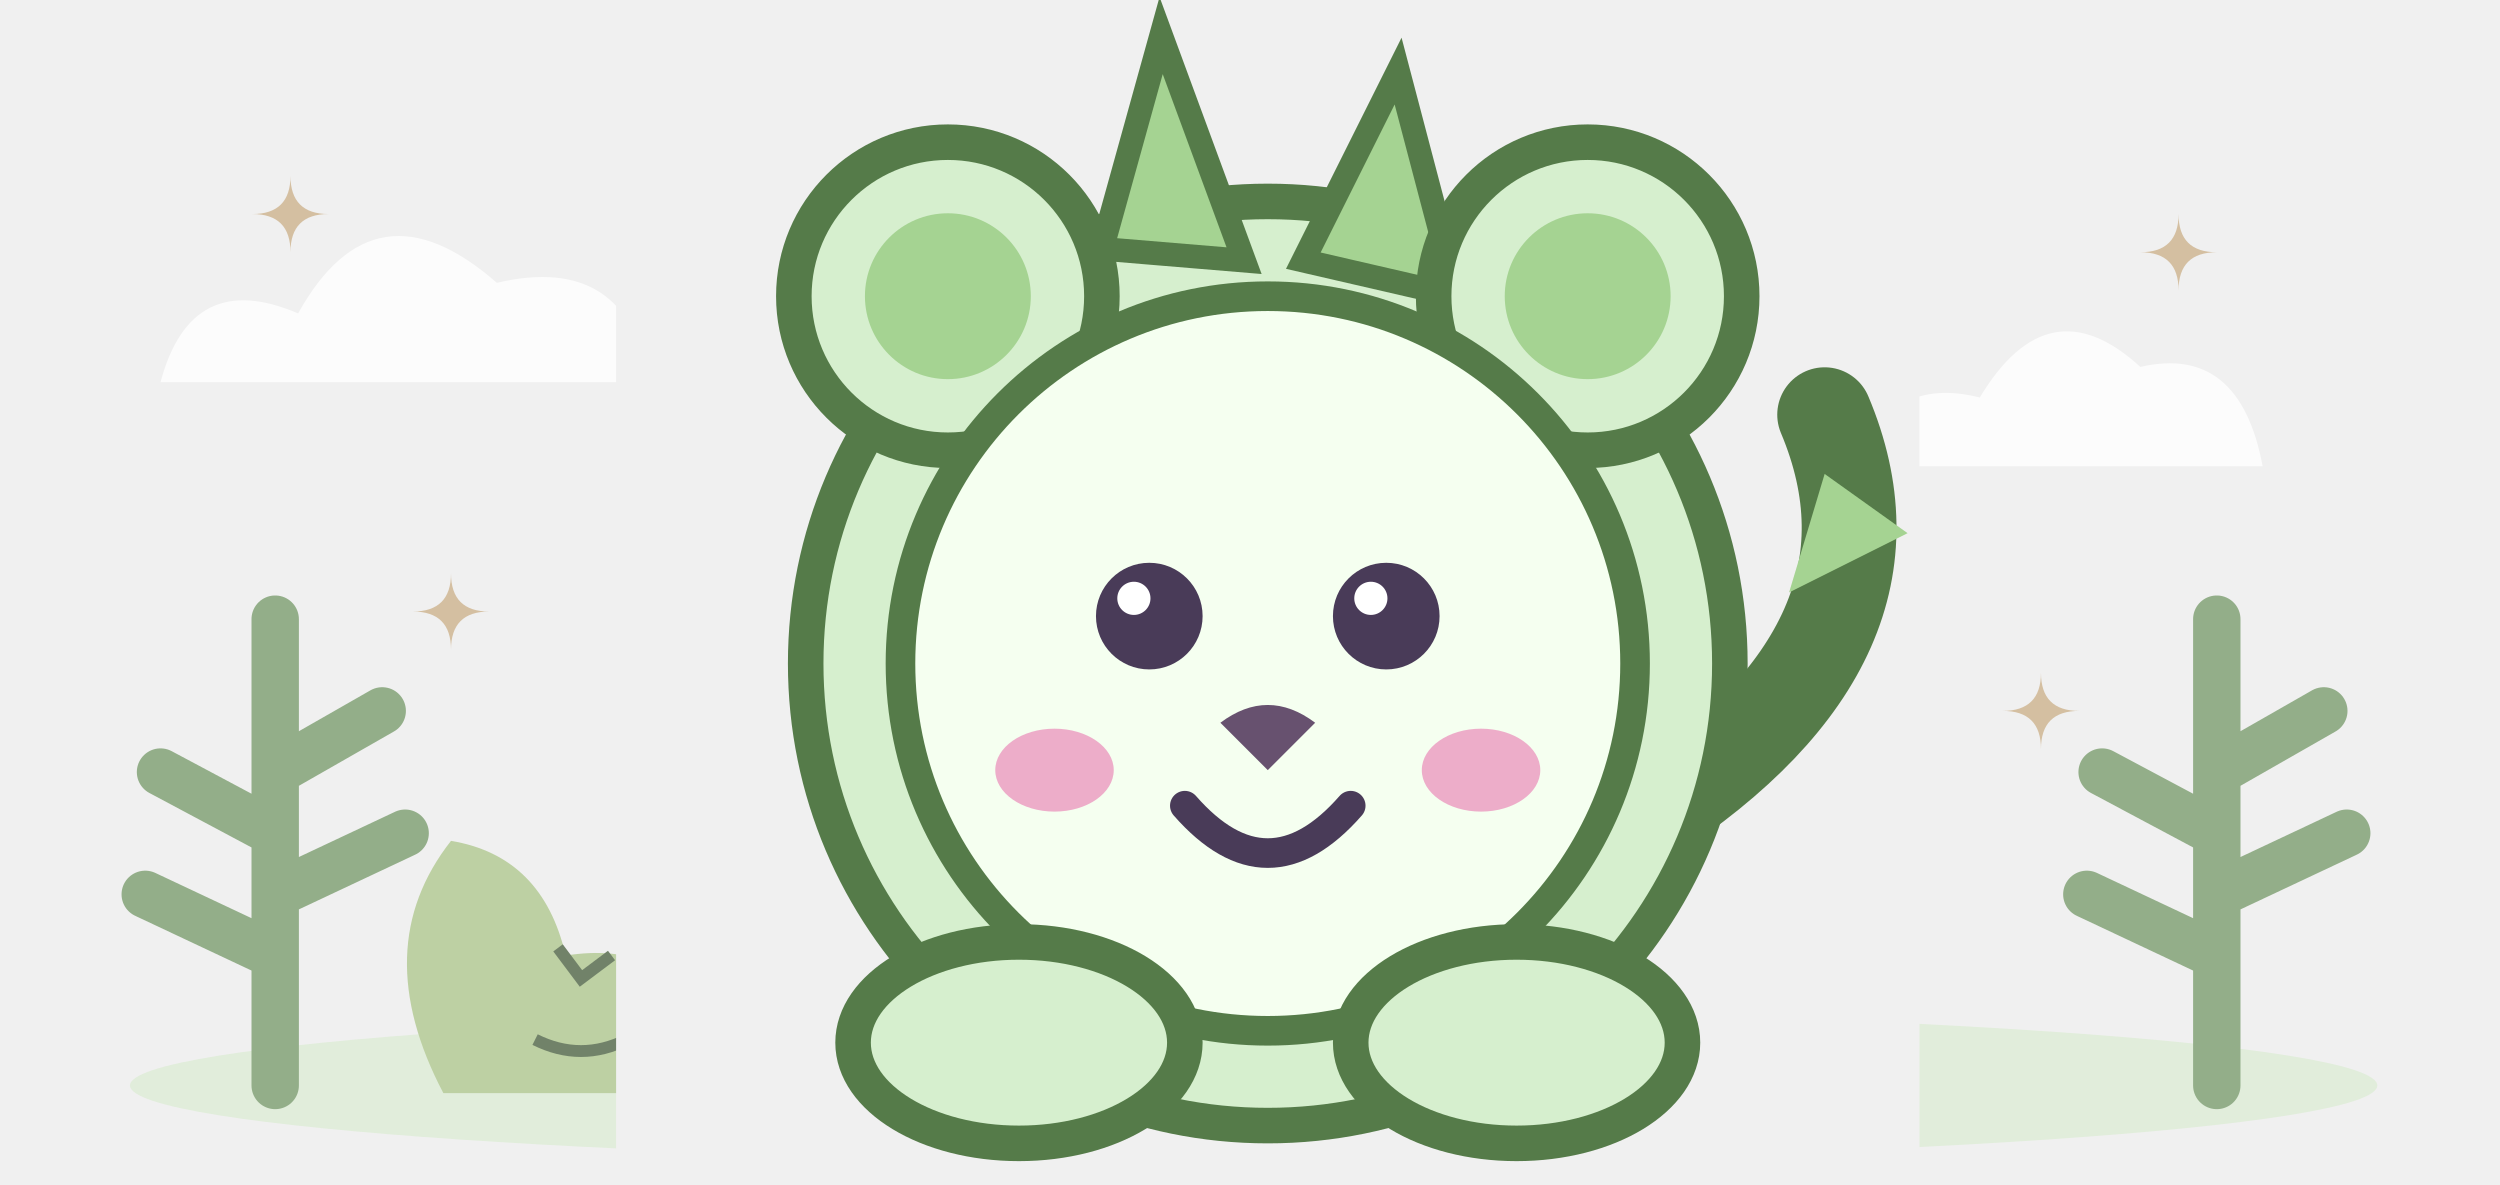
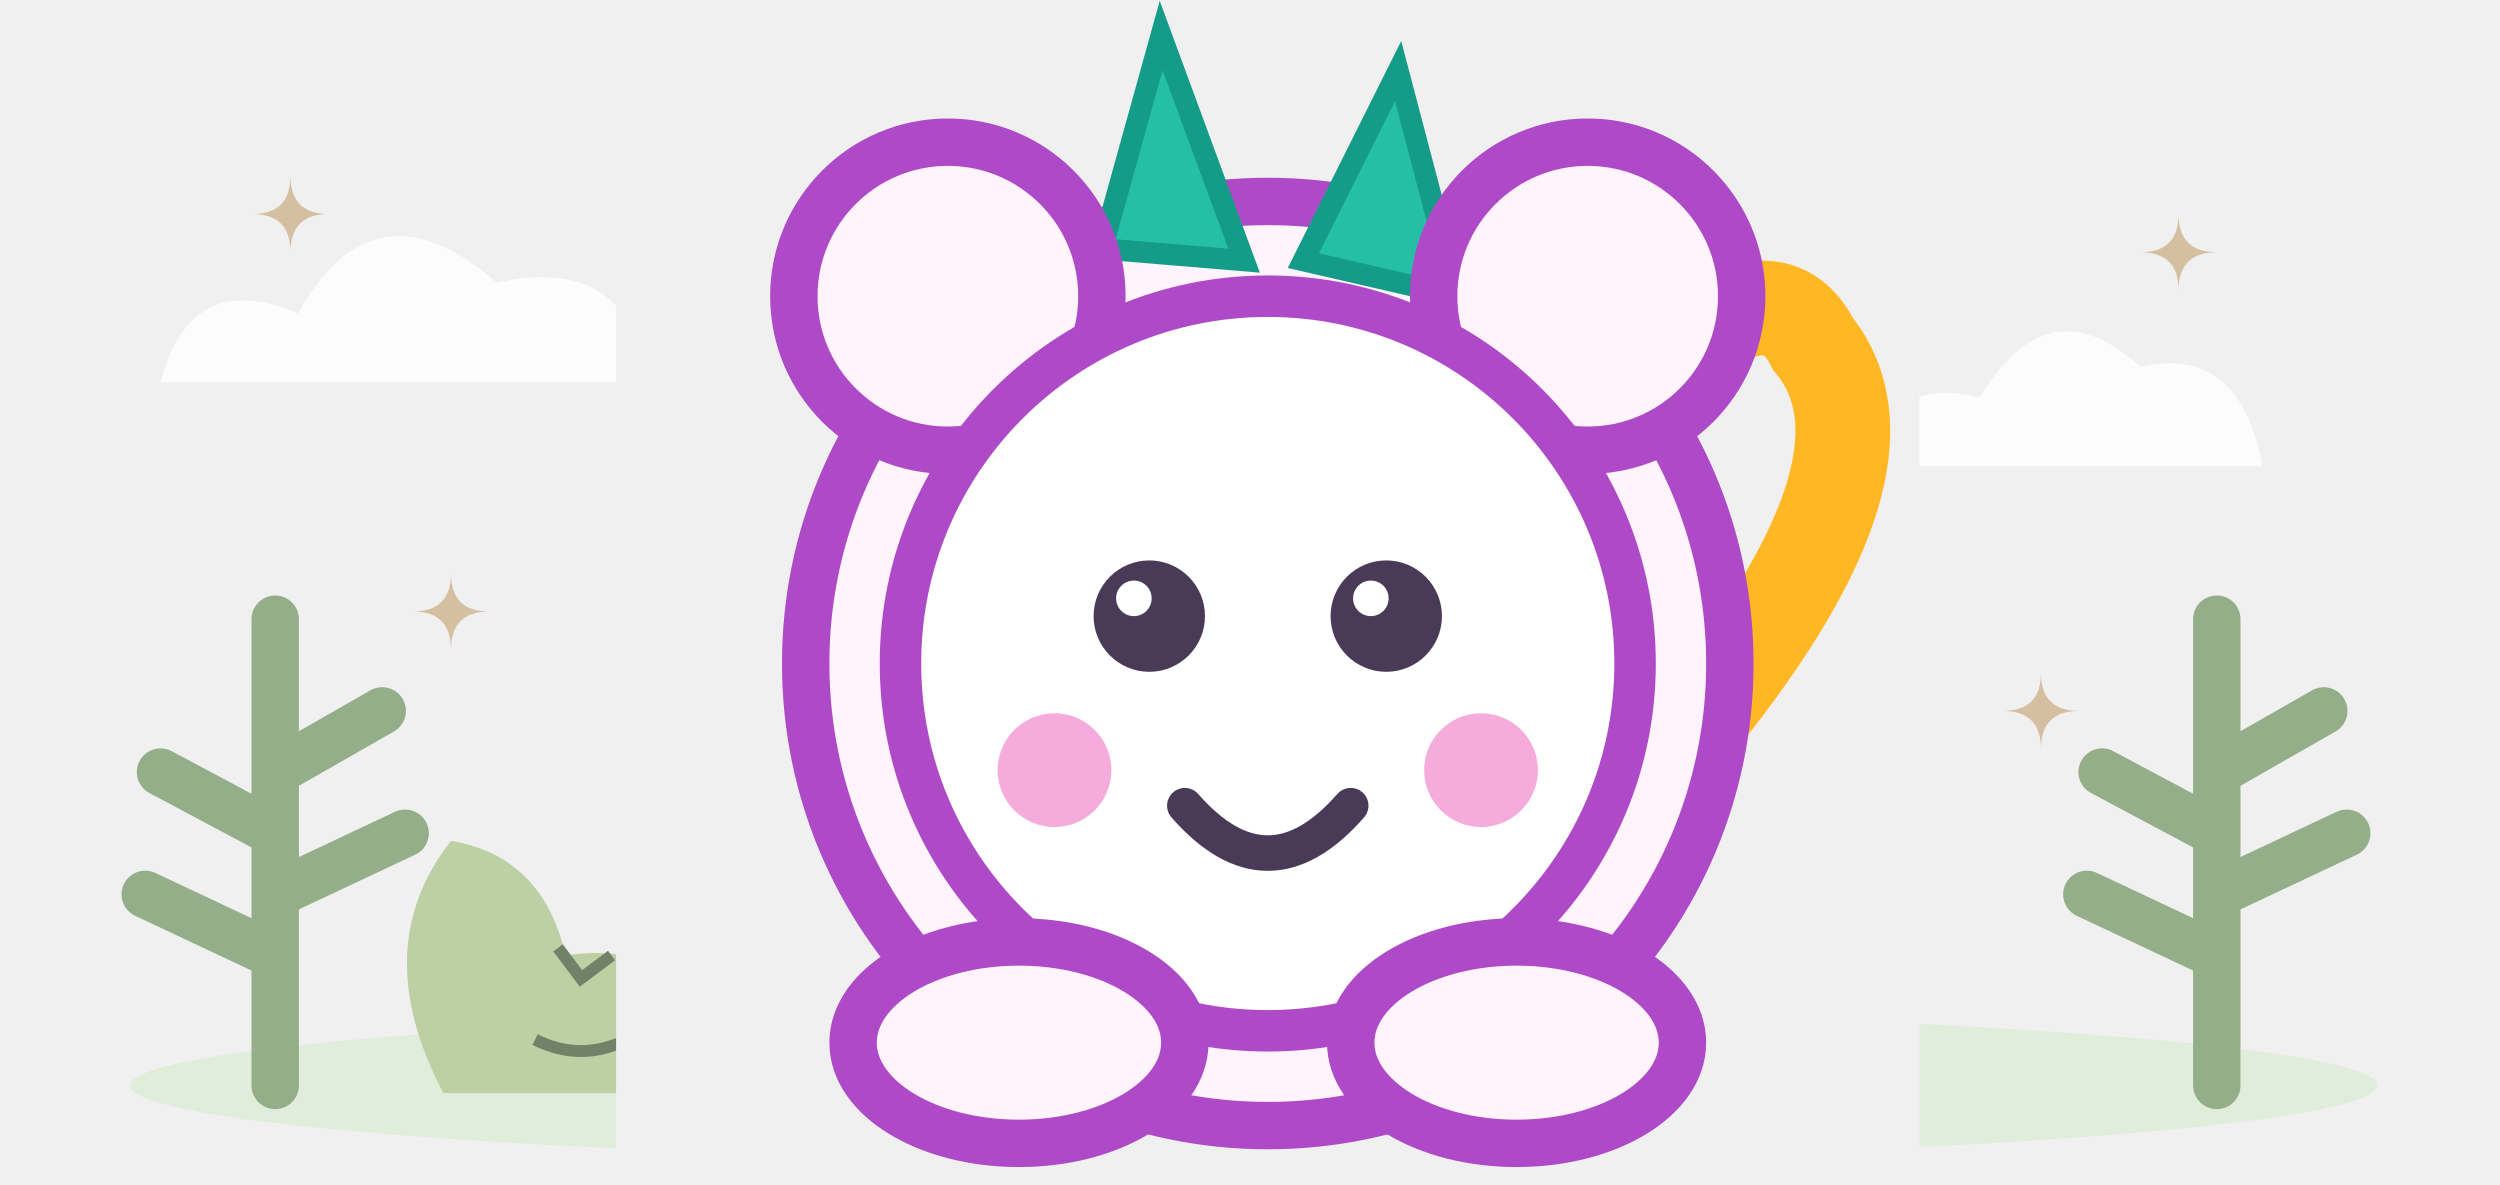
<svg xmlns="http://www.w3.org/2000/svg" width="211" height="100" viewBox="0 0 211 100" fill="none">
  <defs>
    <mask id="pl-cozy-clear">
      <rect width="211" height="100" fill="white" />
      <rect x="52" y="0" width="110" height="100" fill="black" />
    </mask>
  </defs>
  <g mask="url(#pl-cozy-clear)">
    <path d="M105.806 98.064C158.184 98.064 200.645 95.176 200.645 91.613C200.645 88.05 158.184 85.161 105.806 85.161C53.428 85.161 10.968 88.05 10.968 91.613C10.968 95.176 53.428 98.064 105.806 98.064Z" fill="#E1EDDB" />
    <path opacity="0.8" d="M13.548 32.258C15.269 25.806 19.14 23.871 25.161 26.452C29.462 18.71 35.054 17.849 41.935 23.871C49.247 22.151 53.548 24.946 54.839 32.258H13.548ZM156.774 39.355C158.495 34.194 161.935 32.258 167.097 33.548C170.968 27.097 175.484 26.237 180.645 30.968C186.237 29.677 189.677 32.473 190.968 39.355H156.774Z" fill="white" />
    <path d="M24.516 14.839C24.516 16.989 23.441 18.065 21.29 18.065C23.441 18.065 24.516 19.14 24.516 21.291C24.516 19.14 25.591 18.065 27.742 18.065C25.591 18.065 24.516 16.989 24.516 14.839Z" fill="#D4BFA1" />
    <path d="M183.871 18.064C183.871 20.215 182.796 21.29 180.645 21.29C182.796 21.29 183.871 22.366 183.871 24.516C183.871 22.366 184.946 21.29 187.097 21.29C184.946 21.29 183.871 20.215 183.871 18.064Z" fill="#D4BFA1" />
    <path d="M172.258 56.774C172.258 58.925 171.183 60 169.032 60C171.183 60 172.258 61.075 172.258 63.226C172.258 61.075 173.333 60 175.484 60C173.333 60 172.258 58.925 172.258 56.774Z" fill="#D4BFA1" />
    <path d="M38.065 48.387C38.065 50.538 36.989 51.613 34.839 51.613C36.989 51.613 38.065 52.688 38.065 54.839C38.065 52.688 39.14 51.613 41.29 51.613C39.14 51.613 38.065 50.538 38.065 48.387Z" fill="#D4BFA1" />
    <path d="M23.226 91.613V52.258M23.226 80.645L12.258 75.484M23.226 75.484L34.194 70.323M23.226 70.323L13.548 65.162M23.226 65.162L32.258 60M187.097 91.613V52.258M187.097 80.645L176.129 75.484M187.097 75.484L198.065 70.323M187.097 70.323L177.419 65.162M187.097 65.162L196.129 60" stroke="#93AE89" stroke-width="4" stroke-linecap="round" />
    <path d="M37.419 92.258C33.118 84.086 33.333 76.989 38.065 70.968C43.226 71.828 46.452 75.054 47.742 80.645C53.333 79.785 56.774 81.505 58.065 85.806V92.258H37.419Z" fill="#BDD0A3" />
    <path d="M47.097 80L49.032 82.581L51.613 80.645" stroke="#718269" />
    <path d="M45.161 87.742C47.742 89.032 50.323 89.032 52.903 87.742" stroke="#718269" />
    <path d="M132.903 38.709L141.936 41.935L134.194 49.677L145.161 52.258L135.484 60L144.516 63.871L132.258 69.677L141.936 75.484L128.387 78.71" fill="#E8BCA9" />
    <path d="M132.903 38.709L141.936 41.935L134.194 49.677L145.161 52.258L135.484 60L144.516 63.871L132.258 69.677L141.936 75.484L128.387 78.71" stroke="#9B829A" stroke-width="1.2" />
    <path d="M132.258 70.322C148.172 75.914 156.774 75.053 158.065 67.742C161.936 83.226 154.839 90.107 136.774 88.387" fill="#B8A6D9" />
    <path d="M132.258 70.322C148.172 75.914 156.774 75.053 158.065 67.742C161.936 83.226 154.839 90.107 136.774 88.387" stroke="#9B829A" stroke-width="1.5" />
    <path d="M130.323 28.387L140 21.936L141.936 35.484L152.903 34.839L147.742 47.742L159.355 52.258L151.613 61.29L159.355 68.387L147.742 74.839" fill="#E8BCA9" />
    <path d="M130.323 28.387L140 21.936L141.936 35.484L152.903 34.839L147.742 47.742L159.355 52.258L151.613 61.29L159.355 68.387L147.742 74.839" stroke="#9B829A" stroke-width="1.5" />
    <path d="M76.774 41.29C79.785 28.817 89.892 22.581 107.097 22.581C124.301 22.581 134.409 28.817 137.419 41.29C143.441 49.892 145.806 60.43 144.516 72.903C143.656 88.387 131.183 96.129 107.097 96.129C81.29 96.129 68.172 88.387 67.742 72.903C66.452 60.43 69.462 49.892 76.774 41.29Z" fill="#B8A6D9" stroke="#9B829A" stroke-width="1.5" />
    <path d="M88.387 96.774C96.226 96.774 102.581 93.308 102.581 89.032C102.581 84.757 96.226 81.29 88.387 81.29C80.548 81.29 74.194 84.757 74.194 89.032C74.194 93.308 80.548 96.774 88.387 96.774Z" fill="#B8A6D9" stroke="#9B829A" stroke-width="1.2" />
    <path d="M127.097 96.774C134.936 96.774 141.29 93.308 141.29 89.032C141.29 84.757 134.936 81.29 127.097 81.29C119.258 81.29 112.903 84.757 112.903 89.032C112.903 93.308 119.258 96.774 127.097 96.774Z" fill="#B8A6D9" stroke="#9B829A" stroke-width="1.2" />
    <path d="M107.097 70.323C115.648 70.323 122.581 65.123 122.581 58.71C122.581 52.296 115.648 47.097 107.097 47.097C98.545 47.097 91.613 52.296 91.613 58.71C91.613 65.123 98.545 70.323 107.097 70.323Z" fill="#EBDFF6" />
    <path d="M104.516 55.484C106.237 53.763 107.957 53.763 109.677 55.484L107.097 58.709L104.516 55.484Z" fill="#9B829A" />
    <path d="M90.323 49.677C92.473 47.096 94.624 47.096 96.774 49.677M117.419 49.677C119.57 47.096 121.72 47.096 123.871 49.677" stroke="#69536D" stroke-width="2.5" stroke-linecap="round" />
    <path opacity="0.6" d="M88.387 61.29C91.238 61.29 93.548 60.135 93.548 58.71C93.548 57.284 91.238 56.129 88.387 56.129C85.537 56.129 83.226 57.284 83.226 58.71C83.226 60.135 85.537 61.29 88.387 61.29Z" fill="#E2A4B7" />
    <path opacity="0.6" d="M126.452 61.29C129.302 61.29 131.613 60.135 131.613 58.71C131.613 57.284 129.302 56.129 126.452 56.129C123.601 56.129 121.29 57.284 121.29 58.71C121.29 60.135 123.601 61.29 126.452 61.29Z" fill="#E2A4B7" />
    <path d="M101.935 61.935C105.376 64.946 108.817 64.946 112.258 61.935" stroke="#9B829A" stroke-width="1.6" stroke-linecap="round" />
    <path d="M90.323 30.968C99.785 26.666 109.032 26.666 118.065 30.968" stroke="#EBDFF6" stroke-width="4" stroke-linecap="round" />
    <path d="M105.806 76.774C105.806 76.774 92.258 69.032 94.839 62.581C96.989 59.57 100.645 59.785 105.806 63.226C110.968 59.785 114.624 59.57 116.774 62.581C118.495 66.882 114.839 71.613 105.806 76.774Z" fill="#DC9EB7" stroke="#9B829A" stroke-width="1.2" />
    <path d="M80.772 75.585C85.616 77.844 90.641 77.319 91.996 74.412C93.352 71.506 90.524 67.319 85.68 65.06C80.836 62.801 75.81 63.326 74.455 66.233C73.1 69.139 75.928 73.326 80.772 75.585Z" fill="#B8A6D9" />
    <path d="M132.777 75.585C137.62 73.326 140.449 69.139 139.093 66.233C137.738 63.326 132.713 62.801 127.869 65.06C123.025 67.319 120.197 71.506 121.552 74.412C122.907 77.319 127.933 77.844 132.777 75.585Z" fill="#B8A6D9" />
    <g opacity="0.5">
      <path d="M103.871 82.581V89.677V82.581ZM101.935 84.516H105.806H101.935ZM101.935 87.742H105.806H101.935Z" fill="black" />
      <path d="M103.871 82.581V89.677M101.935 84.516H105.806M101.935 87.742H105.806" stroke="#9B829A" stroke-width="0.8" />
    </g>
  </g>
  <g transform="translate(57 0) scale(1)">
-     <g data-cozy-mascot="true" data-companion-world="dino">
-       <path d="M82 69Q105 54 97 35" fill="none" stroke="#557B49" stroke-width="8" stroke-linecap="round" />
-       <path d="M94 50L104 45L97 40" fill="#A5D392" />
-       <circle cx="50" cy="56" r="39" fill="#D6EFCE" stroke="#557B49" stroke-width="3" />
-       <path data-dino-spikes="true" d="M36 21L41 3L48 22Z M53 22L61 6L66 25Z" fill="#A5D392" stroke="#557B49" stroke-width="2" />
-       <circle cx="23" cy="25" r="13" fill="#D6EFCE" stroke="#557B49" stroke-width="3" />
-       <circle cx="23" cy="25" r="7" fill="#A5D392" />
-       <circle cx="77" cy="25" r="13" fill="#D6EFCE" stroke="#557B49" stroke-width="3" />
-       <circle cx="77" cy="25" r="7" fill="#A5D392" />
-       <circle cx="50" cy="56" r="31" fill="#F5FFF0" stroke="#557B49" stroke-width="2.5" />
-       <circle cx="40" cy="52" r="4.5" fill="#493B58" />
-       <circle cx="38.7" cy="50.5" r="1.4" fill="white" />
-       <circle cx="60" cy="52" r="4.5" fill="#493B58" />
-       <circle cx="58.7" cy="50.5" r="1.4" fill="white" />
-       <ellipse cx="32" cy="65" rx="5" ry="3.5" fill="#EDADC9" />
-       <ellipse cx="68" cy="65" rx="5" ry="3.5" fill="#EDADC9" />
-       <path d="M46 61Q50 58 54 61L50 65Z" fill="#67516F" />
-       <path d="M43 68Q50 76 57 68" stroke="#493B58" stroke-width="2.5" fill="none" stroke-linecap="round" />
-       <ellipse cx="29" cy="88" rx="14" ry="8.5" fill="#D6EFCE" stroke="#557B49" stroke-width="3" />
-       <ellipse cx="71" cy="88" rx="14" ry="8.5" fill="#D6EFCE" stroke="#557B49" stroke-width="3" />
+     <g data-cozy-mascot="true">
+       <path d="M82 66Q105 40 96 29Q93 23 85 29" fill="none" stroke="#FFB724" stroke-width="8" stroke-linecap="round" />
+       <circle cx="50" cy="56" r="39" fill="#FFF4FC" stroke="#AE49C7" stroke-width="4" />
+       <path d="M36 21L41 3L48 22Z M53 22L61 6L66 25Z" fill="#24BFA5" stroke="#159C89" stroke-width="1.8" />
+       <circle cx="23" cy="25" r="13" fill="#FFF4FC" stroke="#AE49C7" stroke-width="4" />
+       <circle cx="77" cy="25" r="13" fill="#FFF4FC" stroke="#AE49C7" stroke-width="4" />
+       <circle cx="50" cy="56" r="31" fill="#FFFFFF" stroke="#AE49C7" stroke-width="3.5" />
+       <circle cx="40" cy="52" r="4.7" fill="#493B58" />
+       <circle cx="60" cy="52" r="4.7" fill="#493B58" />
+       <circle cx="38.7" cy="50.5" r="1.5" fill="white" />
+       <circle cx="58.7" cy="50.5" r="1.5" fill="white" />
+       <circle cx="32" cy="65" r="4.8" fill="#F5ABDB" />
+       <circle cx="68" cy="65" r="4.8" fill="#F5ABDB" />
+       <path d="M43 68Q50 76 57 68" stroke="#493B58" stroke-width="3" fill="none" stroke-linecap="round" />
+       <ellipse cx="29" cy="88" rx="14" ry="8.5" fill="#FFF4FC" stroke="#AE49C7" stroke-width="4" />
+       <ellipse cx="71" cy="88" rx="14" ry="8.5" fill="#FFF4FC" stroke="#AE49C7" stroke-width="4" />
    </g>
  </g>
</svg>
